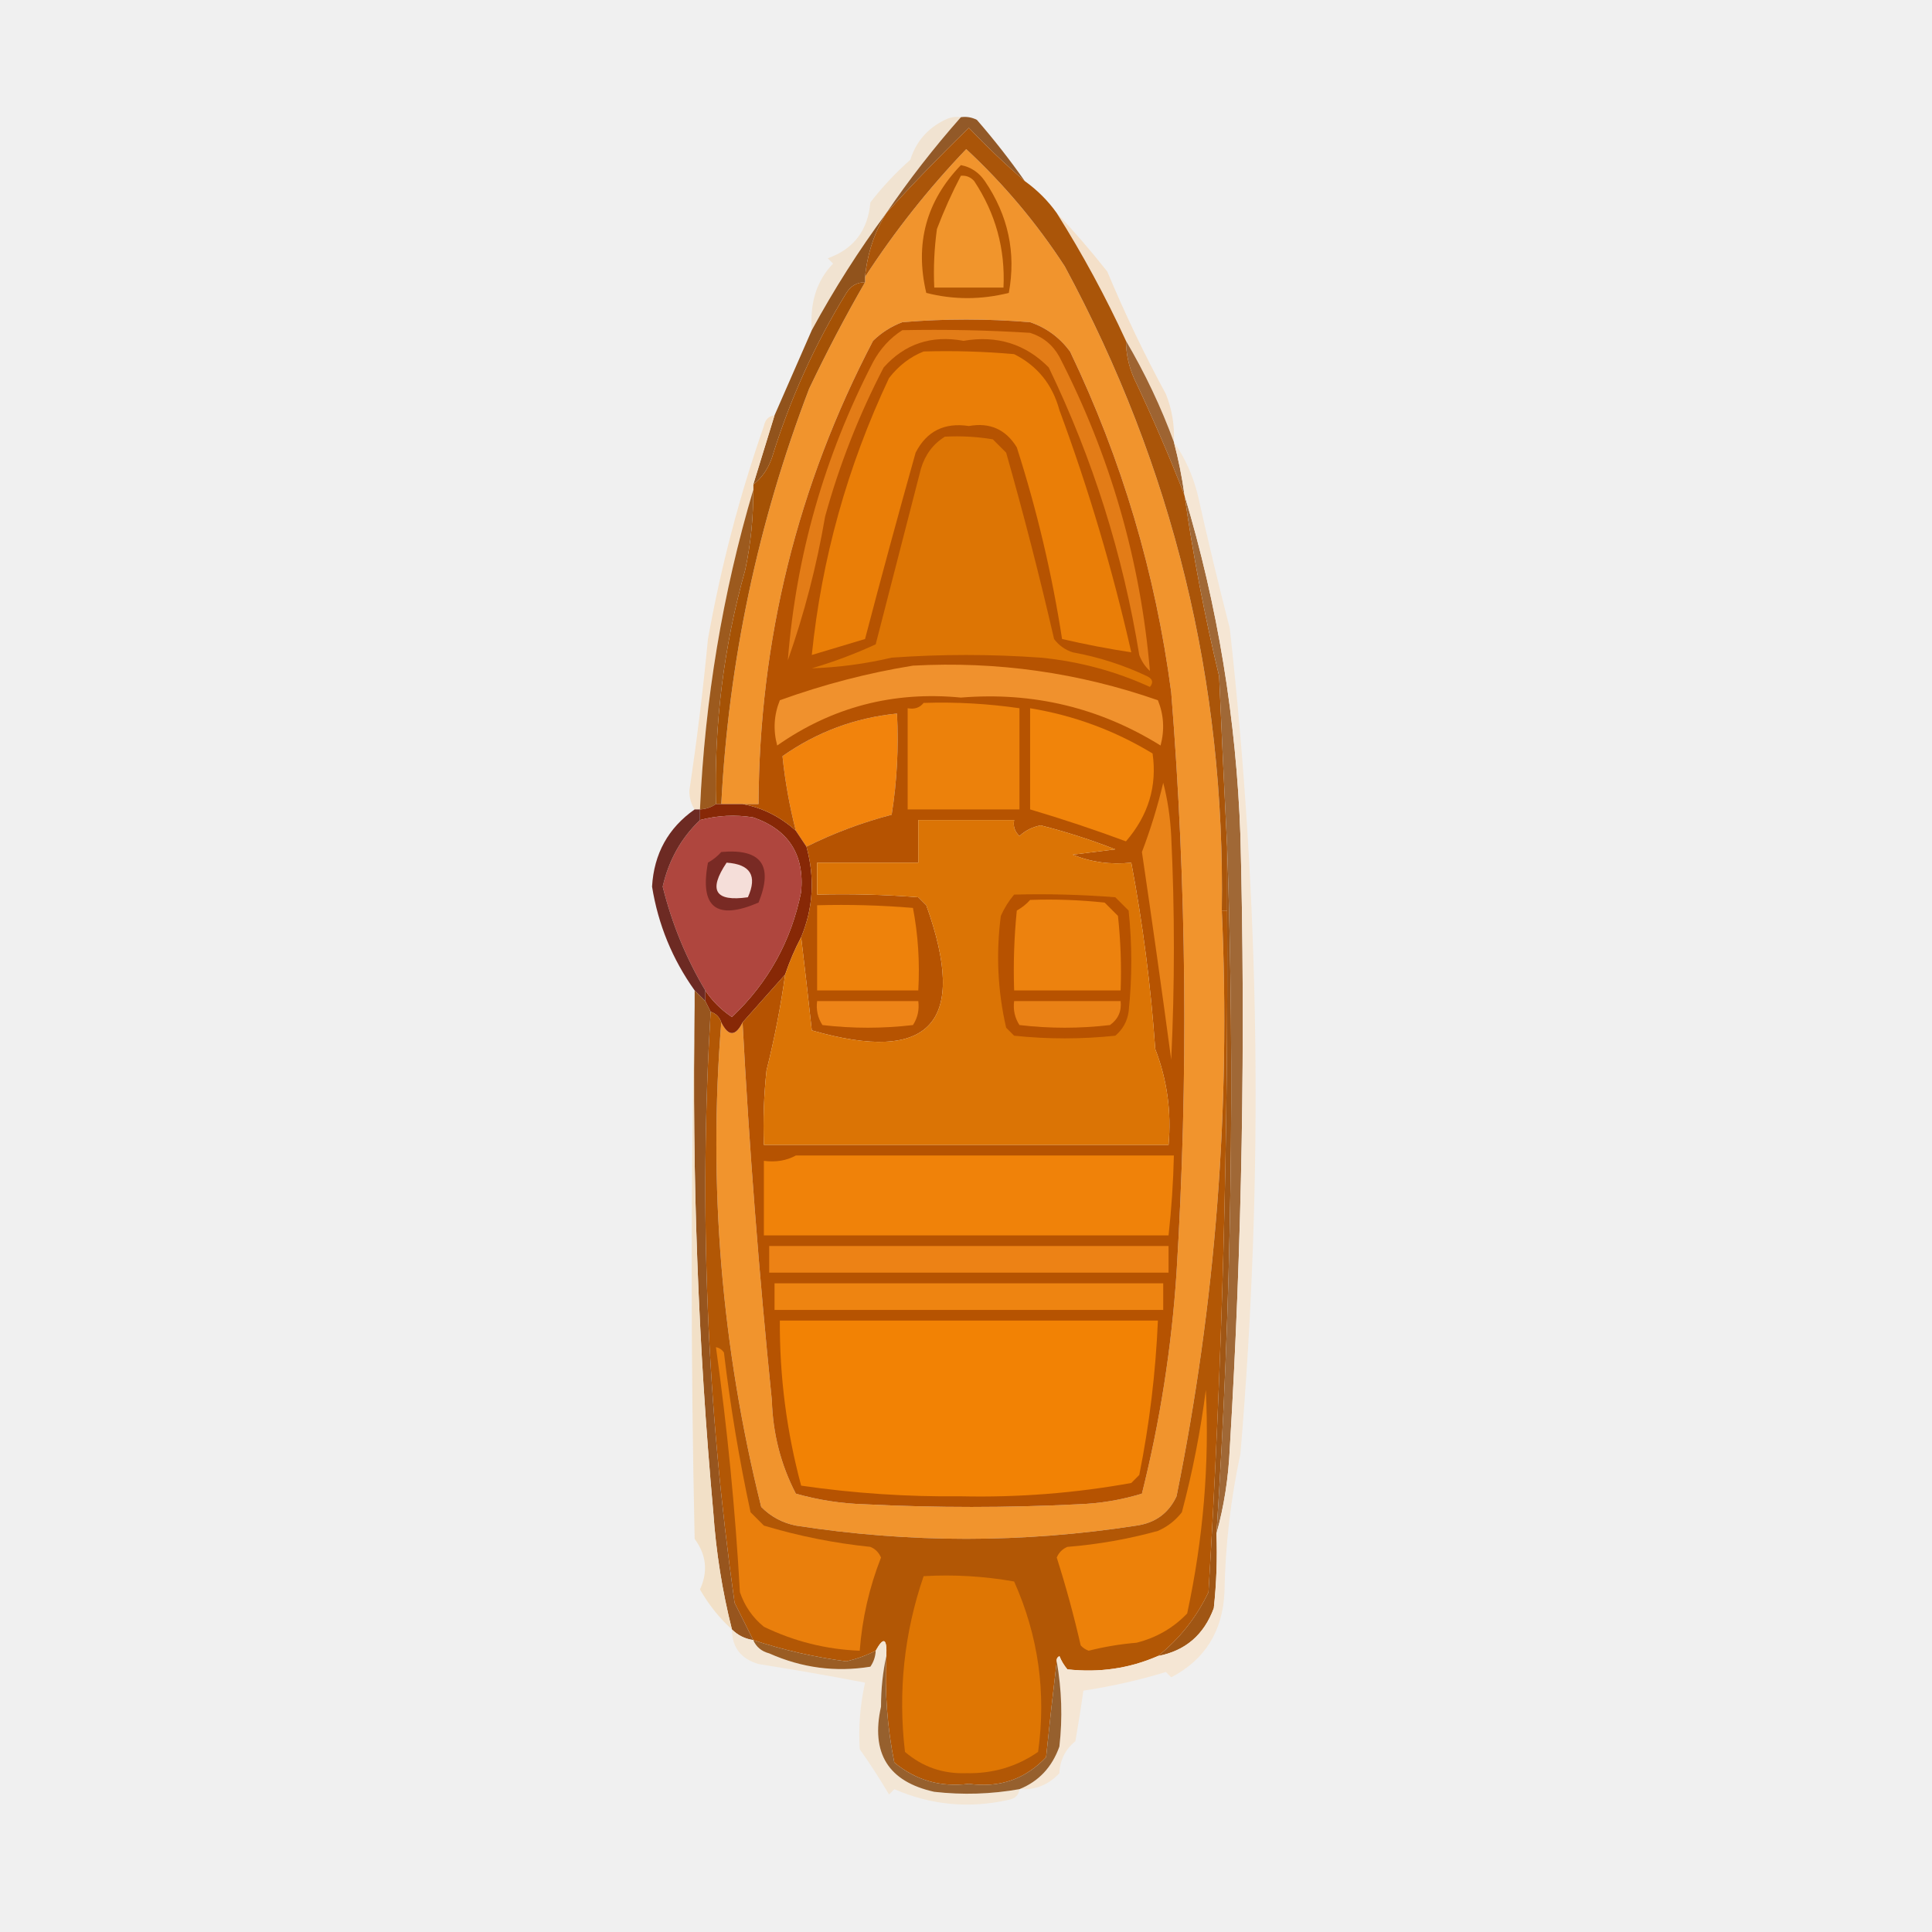
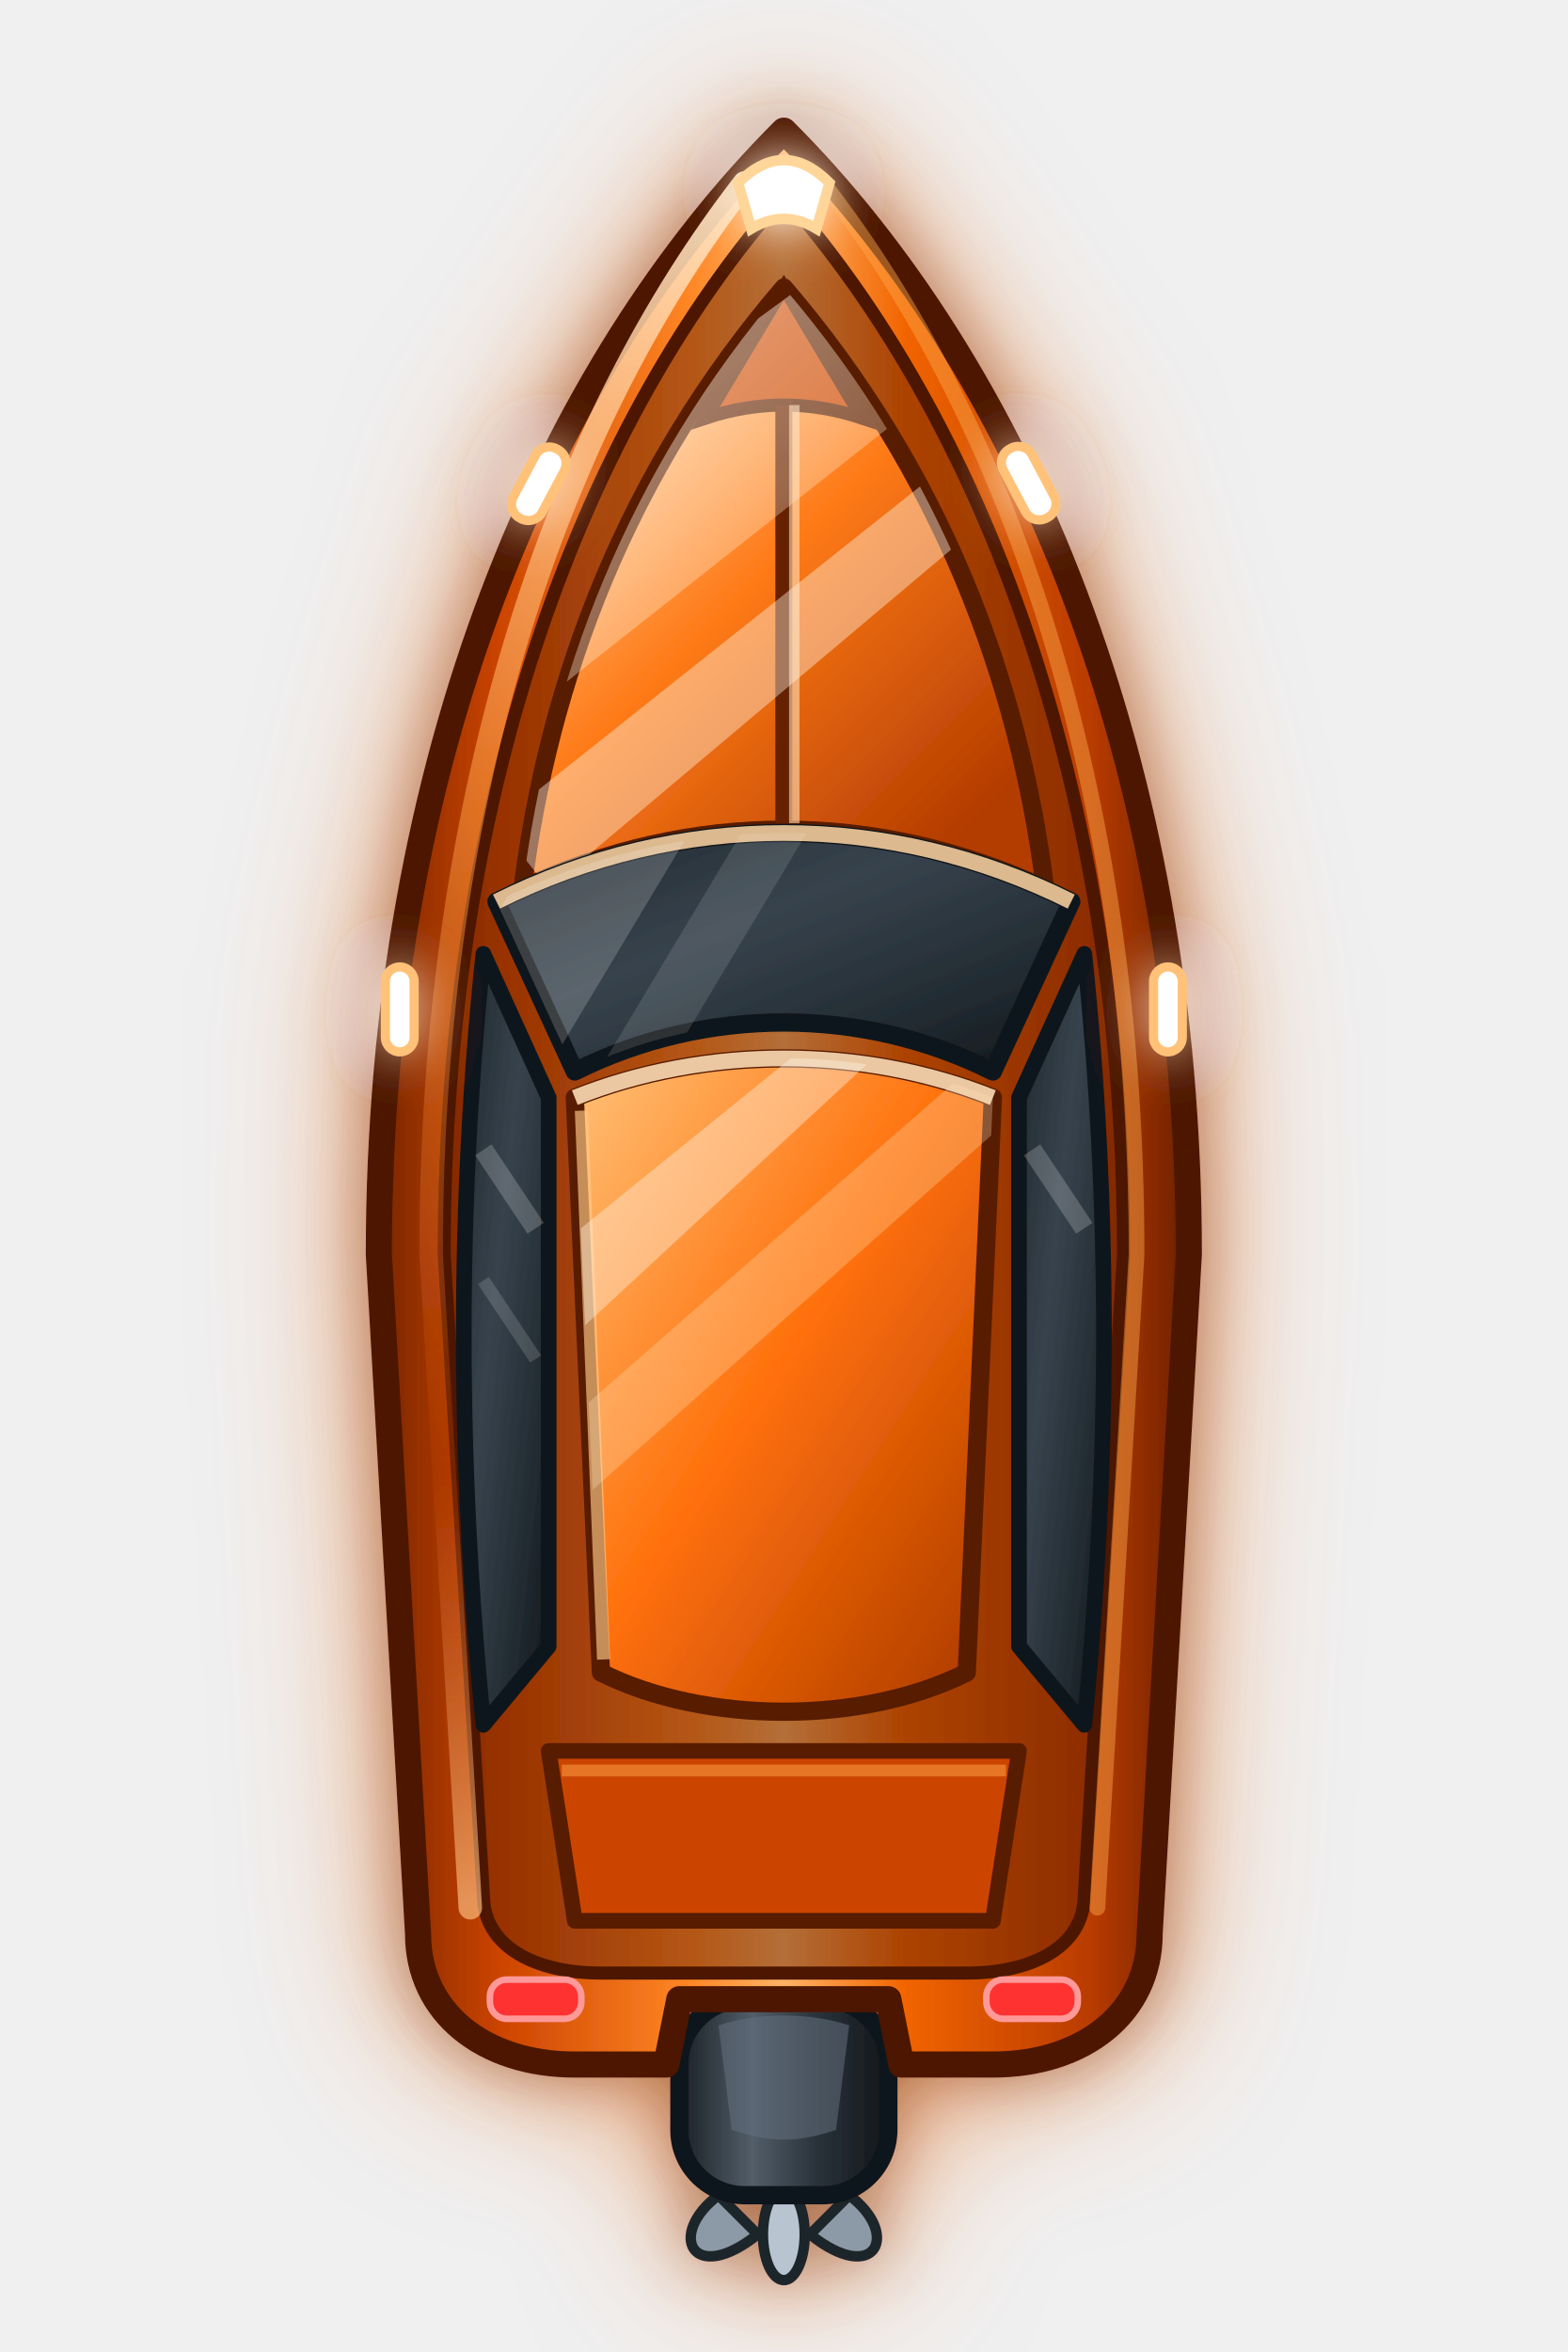
- <svg xmlns="http://www.w3.org/2000/svg" width="96mm" height="96mm" viewBox="0 0 96 96" version="1.1" id="svg1">
-   <defs id="defs1" />
-   <g id="layer1">
-     <g id="g7" style="clip-rule:evenodd;fill-rule:evenodd;image-rendering:optimizeQuality;shape-rendering:geometricPrecision;text-rendering:geometricPrecision" transform="matrix(0.2645833,0,0,0.2645833,-286.555,3.838671)">
-       <path style="opacity:1" fill="#f1e3d1" d="m 1263.5,7.5 c -5.07,5.733 -9.74,11.733 -14,18 -5.17,6.995 -9.83,14.328 -14,22 -0.39,-5.186 0.94,-9.353 4,-12.5 -0.33,-0.333 -0.67,-0.667 -1,-1 4.88,-1.743 7.54,-5.243 8,-10.5 2.29,-2.941 4.79,-5.607 7.5,-8 1.08,-3.413 3.24,-5.913 6.5,-7.5 0.95,-0.483 1.95,-0.649 3,-0.5 z" id="path7" />
+ <svg xmlns="http://www.w3.org/2000/svg" viewBox="0 0 120 180" width="120" height="180">
+   <defs>
+     <filter id="orangeStatusGlow" x="-35%" y="-35%" width="170%" height="170%">
+       <feGaussianBlur in="SourceAlpha" stdDeviation="6" result="blurOuter" />
+       <feFlood flood-color="#E65C00" flood-opacity="0.58" result="glowColor" />
+       <feComposite in="glowColor" in2="blurOuter" operator="in" result="softGlow" />
+       <feGaussianBlur in="SourceAlpha" stdDeviation="2.5" result="blurInner" />
+       <feFlood flood-color="#4A1600" flood-opacity="0.48" result="shadowColor" />
+       <feComposite in="shadowColor" in2="blurInner" operator="in" result="tightShadow" />
+       <feMerge>
+         <feMergeNode in="softGlow" />
+         <feMergeNode in="tightShadow" />
+         <feMergeNode in="SourceGraphic" />
+       </feMerge>
+     </filter>
+     <filter id="ledGlow" x="-60%" y="-60%" width="220%" height="220%">
+       <feGaussianBlur stdDeviation="2" result="blur" />
+       <feMerge>
+         <feMergeNode in="blur" />
+         <feMergeNode in="SourceGraphic" />
+       </feMerge>
+     </filter>
+     <linearGradient id="metallicOrangeBody" x1="0%" y1="0%" x2="100%" y2="0%">
+       <stop offset="0%" stop-color="#7A2600" />
+       <stop offset="15%" stop-color="#CC4400" />
+       <stop offset="38%" stop-color="#FF8524" />
+       <stop offset="50%" stop-color="#FFB366" />
+       <stop offset="65%" stop-color="#F26400" />
+       <stop offset="88%" stop-color="#B83B00" />
+       <stop offset="100%" stop-color="#6B2000" />
+     </linearGradient>
+     <linearGradient id="bowDeckGrad" x1="15%" y1="10%" x2="85%" y2="90%">
+       <stop offset="0%" stop-color="#FFD199" />
+       <stop offset="45%" stop-color="#FF7B19" />
+       <stop offset="100%" stop-color="#B33C00" />
+     </linearGradient>
+     <linearGradient id="metallicOrangeRoof" x1="0%" y1="0%" x2="100%" y2="100%">
+       <stop offset="0%" stop-color="#FFC278" />
+       <stop offset="48%" stop-color="#FF700A" />
+       <stop offset="100%" stop-color="#A83800" />
+     </linearGradient>
+     <linearGradient id="gunwaleSheen" x1="0%" y1="0%" x2="0%" y2="100%">
+       <stop offset="0%" stop-color="#FFE6C7" stop-opacity="0.92" />
+       <stop offset="35%" stop-color="#FF9E44" stop-opacity="0.55" />
+       <stop offset="75%" stop-color="#B83B00" stop-opacity="0.35" />
+       <stop offset="100%" stop-color="#FFC285" stop-opacity="0.65" />
+     </linearGradient>
+     <linearGradient id="orangeGlossGrad" x1="0%" y1="0%" x2="100%" y2="100%">
+       <stop offset="0%" stop-color="#FFFFFF" stop-opacity="0.65" />
+       <stop offset="55%" stop-color="#FFEDD6" stop-opacity="0.35" />
+       <stop offset="100%" stop-color="#FFB870" stop-opacity="0.08" />
+     </linearGradient>
+     <linearGradient id="glassGrad" x1="0%" y1="0%" x2="100%" y2="100%">
+       <stop offset="0%" stop-color="#1E262C" />
+       <stop offset="40%" stop-color="#37434D" />
+       <stop offset="75%" stop-color="#222B32" />
+       <stop offset="100%" stop-color="#11161A" />
+     </linearGradient>
+     <linearGradient id="motorGrad" x1="0%" y1="0%" x2="100%" y2="0%">
+       <stop offset="0%" stop-color="#1A2026" />
+       <stop offset="35%" stop-color="#525E69" />
+       <stop offset="65%" stop-color="#2B333B" />
+       <stop offset="100%" stop-color="#11161A" />
+     </linearGradient>
+     <clipPath id="bowClip">
+       <path d="M 60 22 C 72 36, 78 52, 80 68 C 67 62, 53 62, 40 68 C 42 52, 48 36, 60 22 Z" />
+     </clipPath>
+     <clipPath id="windshieldClip">
+       <path d="M 38 69 C 52 62, 68 62, 82 69 L 76 82 C 66 77, 54 77, 44 82 Z" />
+     </clipPath>
+     <clipPath id="roofClip">
+       <path d="M 44 84 C 54 80, 66 80, 76 84 L 74 128 C 66 132, 54 132, 46 128 Z" />
+     </clipPath>
+   </defs>
+   <g filter="url(#orangeStatusGlow)">
+     <g>
+       <path d="M 55 168 C 51 171, 53 175, 58 171 Z" fill="#8C99A6" stroke="#1E262C" stroke-width="0.8" />
+       <path d="M 65 168 C 69 171, 67 175, 62 171 Z" fill="#8C99A6" stroke="#1E262C" stroke-width="0.8" />
+       <ellipse cx="60" cy="171" rx="1.6" ry="3.5" fill="#B8C4D0" stroke="#1E262C" stroke-width="0.8" />
+       <rect x="52" y="153" width="16" height="15" rx="5" fill="url(#motorGrad)" stroke="#11161A" stroke-width="1.4" />
+       <path d="M 55 155 C 58 154, 62 154, 65 155 L 64 163 C 61 164, 59 164, 56 163 Z" fill="#63707D" fill-opacity="0.55" />
    </g>
-     <g id="g8" style="clip-rule:evenodd;fill-rule:evenodd;image-rendering:optimizeQuality;shape-rendering:geometricPrecision;text-rendering:geometricPrecision" transform="matrix(0.2645833,0,0,0.2645833,-286.555,3.838671)">
-       <path style="opacity:1" fill="#925928" d="m 1263.5,7.5 c 1.05,-0.149 2.05,0.017 3,0.5 3.24,3.728 6.24,7.561 9,11.5 -3.7,-3.197 -7.2,-6.531 -10.5,-10 -5.33,5.163 -10.5,10.497 -15.5,16 4.26,-6.267 8.93,-12.267 14,-18 z" id="path8" />
+     <path d="M 60 10               C 78 28, 91 58, 91 96               L 88 148               C 88 154, 83 158, 76 158               L 69 158 L 68 153 L 52 153 L 51 158               L 44 158               C 37 158, 32 154, 32 148               L 29 96               C 29 58, 42 28, 60 10 Z" fill="url(#metallicOrangeBody)" stroke="#4D1700" stroke-width="2" stroke-linejoin="round" />
+     <path d="M 60 15               C 75 32, 86 60, 86 96               L 83 145               C 83 149, 79 151, 74 151               L 46 151               C 41 151, 37 149, 37 145               L 34 96               C 34 60, 45 32, 60 15 Z" fill="#591B00" fill-opacity="0.45" stroke="#4D1700" stroke-width="1" />
+     <path d="M 57 14 C 43 32, 33 60, 33 96 L 36 146" fill="none" stroke="url(#gunwaleSheen)" stroke-width="1.8" stroke-linecap="round" />
+     <path d="M 63 14 C 77 32, 87 60, 87 96 L 84 146" fill="none" stroke="#FFA94D" stroke-opacity="0.45" stroke-width="1.2" stroke-linecap="round" />
+     <path d="M 60 22 C 72 36, 78 52, 80 68 C 67 62, 53 62, 40 68 C 42 52, 48 36, 60 22 Z" fill="url(#bowDeckGrad)" stroke="#591C00" stroke-width="1.4" stroke-linejoin="round" />
+     <path d="M 60 22 L 66 32 Q 60 30 54 32 Z" fill="#CC4400" stroke="#591C00" stroke-width="1" />
+     <line x1="60" y1="31" x2="60" y2="63" stroke="#662000" stroke-width="1.3" />
+     <line x1="60.8" y1="31" x2="60.8" y2="63" stroke="#FFE0B8" stroke-opacity="0.6" stroke-width="0.8" />
+     <g clip-path="url(#bowClip)">
+       <polygon points="34,42 64,20 74,28 36,58" fill="url(#orangeGlossGrad)" />
+       <polygon points="38,63 77,32 80,36 42,68" fill="#FFF2E0" fill-opacity="0.42" />
    </g>
-     <g id="g10" style="clip-rule:evenodd;fill-rule:evenodd;image-rendering:optimizeQuality;shape-rendering:geometricPrecision;text-rendering:geometricPrecision" transform="matrix(0.2645833,0,0,0.2645833,-286.555,3.838671)">
-       <path style="opacity:1" fill="#f4e0c9" d="m 1281.5,25.5 c 3.25,3.429 6.42,7.096 9.5,11 3.29,7.873 6.95,15.54 11,23 1.15,2.893 1.65,5.893 1.5,9 -2.42,-6.59 -5.42,-12.924 -9,-19 -3.81,-8.292 -8.15,-16.292 -13,-24 z" id="path10" />
+     <path d="M 38 69 C 52 62, 68 62, 82 69 L 76 82 C 66 77, 54 77, 44 82 Z" fill="url(#glassGrad)" stroke="#11161A" stroke-width="1.4" stroke-linejoin="round" />
+     <path d="M 38 69 C 52 62, 68 62, 82 69" fill="none" stroke="#FFD6A3" stroke-width="1.2" stroke-opacity="0.85" />
+     <g clip-path="url(#windshieldClip)">
+       <polygon points="44,60 55,60 40,85 29,85" fill="#FFFFFF" fill-opacity="0.18" />
+       <polygon points="59,60 64,60 49,85 44,85" fill="#FFFFFF" fill-opacity="0.12" />
    </g>
-     <g id="g14" style="clip-rule:evenodd;fill-rule:evenodd;image-rendering:optimizeQuality;shape-rendering:geometricPrecision;text-rendering:geometricPrecision" transform="matrix(0.2645833,0,0,0.2645833,-286.555,3.838671)">
-       <path style="opacity:1" fill="#f1942d" d="m 1312.5,156.5 c 1.68,37.022 -1.15,73.688 -8.5,110 -1.48,3.163 -3.98,4.996 -7.5,5.5 -21.33,3.314 -42.66,3.314 -64,0 -2.53,-0.516 -4.7,-1.683 -6.5,-3.5 -7.47,-30.095 -9.97,-60.428 -7.5,-91 1.33,2.667 2.67,2.667 4,0 1.25,23.557 3.09,47.224 5.5,71 0.19,6.251 1.69,12.084 4.5,17.5 4.22,1.204 8.55,1.87 13,2 13.33,0.667 26.67,0.667 40,0 4.12,-0.143 8.12,-0.81 12,-2 3.4,-13.587 5.57,-27.42 6.5,-41.5 2.24,-36.361 1.91,-72.694 -1,-109 -2.94,-22.361 -9.27,-43.694 -19,-64 -1.96,-2.635 -4.46,-4.469 -7.5,-5.5 -8,-0.667 -16,-0.667 -24,0 -2.09,0.792 -3.92,1.959 -5.5,3.5 -14.2,27.177 -21.37,56.176 -21.5,87 -1,0 -2,0 -3,0 -1.33,0 -2.67,0 -4,0 1.39,-26.88 6.89,-52.88 16.5,-78 3.26,-6.851 6.76,-13.518 10.5,-20 0,-0.333 0,-0.667 0,-1 5.55,-8.556 11.88,-16.556 19,-24 7.08,6.576 13.24,13.91 18.5,22 20.32,37.628 30.16,77.961 29.5,121 z" id="path14" />
+     <path d="M 37 73 L 42 84 L 42 126 L 37 132 C 35 112, 35 92, 37 73 Z" fill="url(#glassGrad)" stroke="#11161A" stroke-width="1.2" stroke-linejoin="round" />
+     <path d="M 83 73 L 78 84 L 78 126 L 83 132 C 85 112, 85 92, 83 73 Z" fill="url(#glassGrad)" stroke="#11161A" stroke-width="1.2" stroke-linejoin="round" />
+     <line x1="37" y1="88" x2="41" y2="94" stroke="#FFFFFF" stroke-opacity="0.2" stroke-width="1.5" />
+     <line x1="37" y1="98" x2="41" y2="104" stroke="#FFFFFF" stroke-opacity="0.15" stroke-width="1" />
+     <line x1="79" y1="88" x2="83" y2="94" stroke="#FFFFFF" stroke-opacity="0.2" stroke-width="1.5" />
+     <path d="M 44 84 C 54 80, 66 80, 76 84 L 74 128 C 66 132, 54 132, 46 128 Z" fill="url(#metallicOrangeRoof)" stroke="#591C00" stroke-width="1.4" stroke-linejoin="round" />
+     <path d="M 44 84 C 54 80, 66 80, 76 84" fill="none" stroke="#FFE0B8" stroke-width="1.2" stroke-opacity="0.88" />
+     <line x1="44.5" y1="85" x2="46.2" y2="127" stroke="#FFC987" stroke-width="1" stroke-opacity="0.65" />
+     <g clip-path="url(#roofClip)">
+       <polygon points="42,96 63,79 69,79 42,104" fill="#FFF3E3" fill-opacity="0.4" />
+       <polygon points="42,110 74,82 78,85 42,117" fill="#FFE0B8" fill-opacity="0.3" />
    </g>
-     <g id="g15" style="clip-rule:evenodd;fill-rule:evenodd;image-rendering:optimizeQuality;shape-rendering:geometricPrecision;text-rendering:geometricPrecision" transform="matrix(0.2645833,0,0,0.2645833,-286.555,3.838671)">
-       <path style="opacity:1" fill="#b15503" d="m 1263.5,16.5 c 1.87,0.359 3.37,1.359 4.5,3 4.39,6.448 5.89,13.448 4.5,21 -5.22,1.304 -10.39,1.304 -15.5,0 -2.18,-9.242 -0.02,-17.242 6.5,-24 z" id="path15" />
+     <path d="M 42 134 L 78 134 L 76 147 L 44 147 Z" fill="#CC4400" stroke="#591C00" stroke-width="1.2" stroke-linejoin="round" />
+     <line x1="43" y1="135.5" x2="77" y2="135.5" stroke="#FFA94D" stroke-opacity="0.5" stroke-width="0.9" />
+     <g filter="url(#ledGlow)">
+       <path d="M 56.5 14 Q 60 10.5 63.5 14 L 62.5 17.5 Q 60 16 57.5 17.5 Z" fill="#FFFFFF" stroke="#FFD699" stroke-width="0.8" />
+       <rect x="40" y="34" width="2.5" height="6" rx="1.2" transform="rotate(28 41.2 37)" fill="#FFFFFF" stroke="#FFC278" stroke-width="0.7" />
+       <rect x="77.5" y="34" width="2.5" height="6" rx="1.2" transform="rotate(-28 78.7 37)" fill="#FFFFFF" stroke="#FFC278" stroke-width="0.7" />
+       <rect x="29.5" y="74" width="2.2" height="6.5" rx="1.1" fill="#FFFFFF" stroke="#FFC278" stroke-width="0.7" />
+       <rect x="88.3" y="74" width="2.2" height="6.5" rx="1.1" fill="#FFFFFF" stroke="#FFC278" stroke-width="0.7" />
    </g>
-     <g id="g16" style="clip-rule:evenodd;fill-rule:evenodd;image-rendering:optimizeQuality;shape-rendering:geometricPrecision;text-rendering:geometricPrecision" transform="matrix(0.2645833,0,0,0.2645833,-286.555,3.838671)">
-       <path style="opacity:1" fill="#f1952c" d="m 1263.5,18.5 c 1,-0.086 1.83,0.248 2.5,1 4.02,6.071 5.85,12.738 5.5,20 -4.33,0 -8.67,0 -13,0 -0.17,-3.682 0,-7.348 0.5,-11 1.32,-3.465 2.82,-6.798 4.5,-10 z" id="path16" />
-     </g>
-     <g id="g17" style="clip-rule:evenodd;fill-rule:evenodd;image-rendering:optimizeQuality;shape-rendering:geometricPrecision;text-rendering:geometricPrecision" transform="matrix(0.2645833,0,0,0.2645833,-286.555,3.838671)">
-       <path style="opacity:1" fill="#91531c" d="m 1249.5,25.5 c -2.24,3.595 -3.57,7.595 -4,12 0,0.333 0,0.667 0,1 -1.52,0.011 -2.68,0.677 -3.5,2 -5.94,9.652 -10.6,19.985 -14,31 -0.74,2.096 -1.9,3.763 -3.5,5 1.33,-4.333 2.67,-8.667 4,-13 2.33,-5.329 4.66,-10.662 7,-16 4.17,-7.672 8.83,-15.005 14,-22 z" id="path17" />
-     </g>
-     <g id="g20" style="clip-rule:evenodd;fill-rule:evenodd;image-rendering:optimizeQuality;shape-rendering:geometricPrecision;text-rendering:geometricPrecision" transform="matrix(0.2645833,0,0,0.2645833,-286.555,3.838671)">
-       <path style="opacity:1" fill="#9e6432" d="m 1294.5,49.5 c 3.58,6.077 6.58,12.41 9,19 0.87,3.289 1.54,6.623 2,10 -2.89,-7.411 -6.06,-14.745 -9.5,-22 -0.98,-2.24 -1.48,-4.573 -1.5,-7 z" id="path20" />
-     </g>
-     <g id="g21" style="clip-rule:evenodd;fill-rule:evenodd;image-rendering:optimizeQuality;shape-rendering:geometricPrecision;text-rendering:geometricPrecision" transform="matrix(0.2645833,0,0,0.2645833,-286.555,3.838671)">
-       <path style="opacity:1" fill="#a55205" d="m 1245.5,38.5 c -3.74,6.482 -7.24,13.149 -10.5,20 -9.61,25.12 -15.11,51.12 -16.5,78 -0.33,0 -0.67,0 -1,0 -0.36,-14.991 1.47,-29.657 5.5,-44 1.05,-4.948 1.55,-9.948 1.5,-15 0,-0.333 0,-0.667 0,-1 1.6,-1.237 2.76,-2.904 3.5,-5 3.4,-11.015 8.06,-21.349 14,-31 0.82,-1.323 1.98,-1.989 3.5,-2 z" id="path21" />
-     </g>
-     <g id="g23" style="clip-rule:evenodd;fill-rule:evenodd;image-rendering:optimizeQuality;shape-rendering:geometricPrecision;text-rendering:geometricPrecision" transform="matrix(0.2645833,0,0,0.2645833,-286.555,3.838671)">
-       <path style="opacity:1" fill="#f5e1c9" d="m 1228.5,63.5 c -1.33,4.333 -2.67,8.667 -4,13 0,0.333 0,0.667 0,1 -5.76,19.464 -9.09,39.464 -10,60 -0.33,0 -0.67,0 -1,0 -0.65,-0.949 -0.99,-2.115 -1,-3.5 1.42,-9.465 2.59,-18.965 3.5,-28.5 2.44,-13.613 5.94,-26.946 10.5,-40 0.25,-1.213 0.91,-1.88 2,-2 z" id="path23" />
-     </g>
-     <g id="g28" style="clip-rule:evenodd;fill-rule:evenodd;image-rendering:optimizeQuality;shape-rendering:geometricPrecision;text-rendering:geometricPrecision" transform="matrix(0.2645833,0,0,0.2645833,-286.555,3.838671)">
-       <path style="opacity:1" fill="#aa5509" d="m 1275.5,19.5 c 2.36,1.694 4.36,3.694 6,6 4.85,7.708 9.19,15.708 13,24 0.02,2.427 0.52,4.76 1.5,7 3.44,7.255 6.61,14.589 9.5,22 1.62,11.391 3.79,22.725 6.5,34 0.47,10.672 0.97,21.339 1.5,32 0,4 0,8 0,12 -0.33,0 -0.67,0 -1,0 0.66,-43.039 -9.18,-83.372 -29.5,-121 -5.26,-8.09 -11.42,-15.424 -18.5,-22 -7.12,7.444 -13.45,15.444 -19,24 0.43,-4.405 1.76,-8.405 4,-12 5,-5.503 10.17,-10.837 15.5,-16 3.3,3.469 6.8,6.803 10.5,10 z" id="path28" />
-     </g>
-     <g id="g31" style="clip-rule:evenodd;fill-rule:evenodd;image-rendering:optimizeQuality;shape-rendering:geometricPrecision;text-rendering:geometricPrecision" transform="matrix(0.2645833,0,0,0.2645833,-286.555,3.838671)">
-       <path style="opacity:1" fill="#9c5a1e" d="m 1224.5,77.5 c 0.05,5.052 -0.45,10.052 -1.5,15 -4.03,14.343 -5.86,29.009 -5.5,44 -0.89,0.61 -1.89,0.943 -3,1 0.91,-20.536 4.24,-40.536 10,-60 z" id="path31" />
-     </g>
-     <g id="g40" style="clip-rule:evenodd;fill-rule:evenodd;image-rendering:optimizeQuality;shape-rendering:geometricPrecision;text-rendering:geometricPrecision" transform="matrix(0.2645833,0,0,0.2645833,-286.555,3.838671)">
-       <path style="opacity:1" fill="#f2830c" d="m 1234.5,144.5 c -0.67,-1 -1.33,-2 -2,-3 -1.19,-4.675 -2.03,-9.341 -2.5,-14 6.46,-4.543 13.63,-7.21 21.5,-8 0.33,6.368 0,12.702 -1,19 -5.59,1.47 -10.93,3.47 -16,6 z" id="path40" />
-     </g>
-     <g id="g43" style="clip-rule:evenodd;fill-rule:evenodd;image-rendering:optimizeQuality;shape-rendering:geometricPrecision;text-rendering:geometricPrecision" transform="matrix(0.2645833,0,0,0.2645833,-286.555,3.838671)">
-       <path style="opacity:1" fill="#872806" d="m 1217.5,136.5 c 0.33,0 0.67,0 1,0 1.33,0 2.67,0 4,0 3.73,0.688 7.06,2.354 10,5 0.67,1 1.33,2 2,3 1.6,5.863 1.27,11.53 -1,17 -1.19,2.251 -2.19,4.585 -3,7 -2.64,2.974 -5.3,5.974 -8,9 -1.33,2.667 -2.67,2.667 -4,0 -0.33,-1 -1,-1.667 -2,-2 -0.33,-0.667 -0.67,-1.333 -1,-2 0,-0.667 0,-1.333 0,-2 1.28,1.952 2.95,3.618 5,5 6.82,-6.464 11.15,-14.298 13,-23.5 0.64,-7.022 -2.36,-11.689 -9,-14 -3.37,-0.543 -6.7,-0.376 -10,0.5 0,-0.667 0,-1.333 0,-2 1.11,-0.057 2.11,-0.39 3,-1 z" id="path43" />
-     </g>
-     <g id="g44" style="clip-rule:evenodd;fill-rule:evenodd;image-rendering:optimizeQuality;shape-rendering:geometricPrecision;text-rendering:geometricPrecision" transform="matrix(0.2645833,0,0,0.2645833,-286.555,3.838671)">
-       <path style="opacity:1" fill="#b65301" d="m 1222.5,177.5 c 2.7,-3.026 5.36,-6.026 8,-9 -0.84,6.059 -2.01,12.059 -3.5,18 -0.5,4.655 -0.67,9.321 -0.5,14 25.33,0 50.67,0 76,0 0.56,-6.232 -0.27,-12.232 -2.5,-18 -0.82,-11.776 -2.32,-23.442 -4.5,-35 -3.88,0.415 -7.54,-0.085 -11,-1.5 2.67,-0.333 5.33,-0.667 8,-1 -4.57,-1.787 -9.24,-3.287 -14,-4.5 -1.54,0.29 -2.88,0.956 -4,2 -0.89,-0.825 -1.22,-1.825 -1,-3 -6,0 -12,0 -18,0 0,2.667 0,5.333 0,8 -6.33,0 -12.67,0 -19,0 0,2 0,4 0,6 6.34,-0.166 12.68,0 19,0.5 0.5,0.5 1,1 1.5,1.5 7.93,22.064 0.76,29.897 -21.5,23.5 -0.65,-5.933 -1.31,-11.766 -2,-17.5 2.27,-5.47 2.6,-11.137 1,-17 5.07,-2.53 10.41,-4.53 16,-6 1,-6.298 1.33,-12.632 1,-19 -7.87,0.79 -15.04,3.457 -21.5,8 0.47,4.659 1.31,9.325 2.5,14 -2.94,-2.646 -6.27,-4.312 -10,-5 1,0 2,0 3,0 0.13,-30.824 7.3,-59.824 21.5,-87 1.58,-1.541 3.41,-2.708 5.5,-3.5 8,-0.667 16,-0.667 24,0 3.04,1.031 5.54,2.865 7.5,5.5 9.73,20.306 16.06,41.639 19,64 2.91,36.306 3.24,72.639 1,109 -0.93,14.08 -3.1,27.913 -6.5,41.5 -3.88,1.19 -7.88,1.857 -12,2 -13.33,0.667 -26.67,0.667 -40,0 -4.45,-0.13 -8.78,-0.796 -13,-2 -2.81,-5.416 -4.31,-11.249 -4.5,-17.5 -2.41,-23.776 -4.25,-47.443 -5.5,-71 z" id="path44" />
-     </g>
-     <g id="g45" style="clip-rule:evenodd;fill-rule:evenodd;image-rendering:optimizeQuality;shape-rendering:geometricPrecision;text-rendering:geometricPrecision" transform="matrix(0.2645833,0,0,0.2645833,-286.555,3.838671)">
-       <path style="opacity:1" fill="#f1840a" d="m 1276.5,118.5 c 8.23,1.354 15.9,4.188 23,8.5 0.88,6.121 -0.79,11.621 -5,16.5 -5.95,-2.206 -11.95,-4.206 -18,-6 0,-6.333 0,-12.667 0,-19 z" id="path45" />
-     </g>
-     <g id="g46" style="clip-rule:evenodd;fill-rule:evenodd;image-rendering:optimizeQuality;shape-rendering:geometricPrecision;text-rendering:geometricPrecision" transform="matrix(0.2645833,0,0,0.2645833,-286.555,3.838671)">
-       <path style="opacity:1" fill="#ec810b" d="m 1256.5,117.5 c 6.05,-0.197 12.05,0.137 18,1 0,6.333 0,12.667 0,19 -7,0 -14,0 -21,0 0,-6.333 0,-12.667 0,-19 1.29,0.237 2.29,-0.096 3,-1 z" id="path46" />
-     </g>
-     <g id="g47" style="clip-rule:evenodd;fill-rule:evenodd;image-rendering:optimizeQuality;shape-rendering:geometricPrecision;text-rendering:geometricPrecision" transform="matrix(0.2645833,0,0,0.2645833,-286.555,3.838671)">
-       <path style="opacity:1" fill="#f0912d" d="m 1254.5,110.5 c 15.79,-0.858 31.12,1.309 46,6.5 1.11,2.737 1.28,5.571 0.5,8.5 -11.44,-7.106 -23.94,-10.106 -37.5,-9 -12.66,-1.237 -24.16,1.763 -34.5,9 -0.78,-2.929 -0.61,-5.763 0.5,-8.5 8.25,-2.978 16.58,-5.145 25,-6.5 z" id="path47" />
-     </g>
-     <g id="g48" style="clip-rule:evenodd;fill-rule:evenodd;image-rendering:optimizeQuality;shape-rendering:geometricPrecision;text-rendering:geometricPrecision" transform="matrix(0.2645833,0,0,0.2645833,-286.555,3.838671)">
-       <path style="opacity:1" fill="#dd7504" d="m 1260.5,67.5 c 3.02,-0.165 6.02,0.002 9,0.5 0.83,0.833 1.67,1.667 2.5,2.5 3.3,11.602 6.3,23.269 9,35 0.9,1.201 2.07,2.035 3.5,2.5 4.87,0.884 9.54,2.384 14,4.5 1.02,0.502 1.19,1.168 0.5,2 -6.49,-2.967 -13.32,-4.801 -20.5,-5.5 -9.33,-0.667 -18.67,-0.667 -28,0 -4.98,1.168 -9.98,1.835 -15,2 4.11,-1.205 8.11,-2.705 12,-4.5 2.83,-10.988 5.67,-21.988 8.5,-33 0.8,-2.646 2.3,-4.646 4.5,-6 z" id="path48" />
-     </g>
-     <g id="g49" style="clip-rule:evenodd;fill-rule:evenodd;image-rendering:optimizeQuality;shape-rendering:geometricPrecision;text-rendering:geometricPrecision" transform="matrix(0.2645833,0,0,0.2645833,-286.555,3.838671)">
-       <path style="opacity:1" fill="#e37c17" d="m 1252.5,47.5 c 8.01,-0.166 16.01,3e-4 24,0.5 2.44,0.774 4.27,2.274 5.5,4.5 9.56,18.59 15.23,38.257 17,59 -0.91,-0.828 -1.58,-1.828 -2,-3 -3.06,-18.855 -8.73,-36.855 -17,-54 -4.36,-4.412 -9.69,-6.078 -16,-5 -6.03,-1.11 -11.03,0.557 -15,5 -4.64,8.915 -8.31,18.249 -11,28 -1.58,9.262 -3.92,18.262 -7,27 1.54,-19.687 6.88,-38.353 16,-56 1.36,-2.523 3.19,-4.523 5.5,-6 z" id="path49" />
-     </g>
-     <g id="g50" style="clip-rule:evenodd;fill-rule:evenodd;image-rendering:optimizeQuality;shape-rendering:geometricPrecision;text-rendering:geometricPrecision" transform="matrix(0.2645833,0,0,0.2645833,-286.555,3.838671)">
-       <path style="opacity:1" fill="#ea7e07" d="m 1256.5,51.5 c 5.68,-0.166 11.34,6e-4 17,0.5 4.36,2.189 7.19,5.689 8.5,10.5 5.51,14.901 10.01,30.067 13.5,45.5 -4.3,-0.655 -8.63,-1.488 -13,-2.5 -1.88,-12.201 -4.72,-24.201 -8.5,-36 -2.07,-3.376 -5.07,-4.709 -9,-4 -4.59,-0.704 -7.93,0.963 -10,5 -3.27,11.639 -6.44,23.306 -9.5,35 -3.33,1 -6.67,2 -10,3 1.84,-18.041 6.67,-35.374 14.5,-52 1.8,-2.326 3.97,-3.992 6.5,-5 z" id="path50" />
-     </g>
-     <g id="g52" style="clip-rule:evenodd;fill-rule:evenodd;image-rendering:optimizeQuality;shape-rendering:geometricPrecision;text-rendering:geometricPrecision" transform="matrix(0.2645833,0,0,0.2645833,-286.555,3.838671)">
-       <path style="opacity:1" fill="#e98318" d="m 1301.5,132.5 c 0.82,3.141 1.32,6.475 1.5,10 0.67,14 0.67,28 0,42 -1.75,-13.012 -3.58,-26.012 -5.5,-39 1.62,-4.244 2.95,-8.577 4,-13 z" id="path52" />
-     </g>
-     <g id="g56" style="clip-rule:evenodd;fill-rule:evenodd;image-rendering:optimizeQuality;shape-rendering:geometricPrecision;text-rendering:geometricPrecision" transform="matrix(0.2645833,0,0,0.2645833,-286.555,3.838671)">
-       <path style="opacity:1" fill="#af463e" d="m 1215.5,171.5 c -3.62,-6.072 -6.28,-12.572 -8,-19.5 1.13,-4.97 3.47,-9.136 7,-12.5 3.3,-0.876 6.63,-1.043 10,-0.5 6.64,2.311 9.64,6.978 9,14 -1.85,9.202 -6.18,17.036 -13,23.5 -2.05,-1.382 -3.72,-3.048 -5,-5 z" id="path56" />
-     </g>
-     <g id="g57" style="clip-rule:evenodd;fill-rule:evenodd;image-rendering:optimizeQuality;shape-rendering:geometricPrecision;text-rendering:geometricPrecision" transform="matrix(0.2645833,0,0,0.2645833,-286.555,3.838671)">
-       <path style="opacity:1" fill="#792a24" d="m 1218.5,145.5 c 7.49,-0.671 9.83,2.495 7,9.5 -7.92,3.41 -11.09,0.91 -9.5,-7.5 0.99,-0.566 1.83,-1.233 2.5,-2 z" id="path57" />
-     </g>
-     <g id="g58" style="clip-rule:evenodd;fill-rule:evenodd;image-rendering:optimizeQuality;shape-rendering:geometricPrecision;text-rendering:geometricPrecision" transform="matrix(0.2645833,0,0,0.2645833,-286.555,3.838671)">
-       <path style="opacity:1" fill="#f5ded9" d="m 1219.5,147.5 c 4.48,0.3 5.81,2.467 4,6.5 -6.16,0.878 -7.49,-1.289 -4,-6.5 z" id="path58" />
-     </g>
-     <g id="g63" style="clip-rule:evenodd;fill-rule:evenodd;image-rendering:optimizeQuality;shape-rendering:geometricPrecision;text-rendering:geometricPrecision" transform="matrix(0.2645833,0,0,0.2645833,-286.555,3.838671)">
-       <path style="opacity:1" fill="#ee820b" d="m 1236.5,155.5 c 6.01,-0.166 12.01,0.001 18,0.5 0.97,5.072 1.3,10.238 1,15.5 -6.33,0 -12.67,0 -19,0 0,-5.333 0,-10.667 0,-16 z" id="path63" />
-     </g>
-     <g id="g65" style="clip-rule:evenodd;fill-rule:evenodd;image-rendering:optimizeQuality;shape-rendering:geometricPrecision;text-rendering:geometricPrecision" transform="matrix(0.2645833,0,0,0.2645833,-286.555,3.838671)">
-       <path style="opacity:1" fill="#db7405" d="m 1230.5,168.5 c 0.81,-2.415 1.81,-4.749 3,-7 0.69,5.734 1.35,11.567 2,17.5 22.26,6.397 29.43,-1.436 21.5,-23.5 -0.5,-0.5 -1,-1 -1.5,-1.5 -6.32,-0.5 -12.66,-0.666 -19,-0.5 0,-2 0,-4 0,-6 6.33,0 12.67,0 19,0 0,-2.667 0,-5.333 0,-8 6,0 12,0 18,0 -0.22,1.175 0.11,2.175 1,3 1.12,-1.044 2.46,-1.71 4,-2 4.76,1.213 9.43,2.713 14,4.5 -2.67,0.333 -5.33,0.667 -8,1 3.46,1.415 7.12,1.915 11,1.5 2.18,11.558 3.68,23.224 4.5,35 2.23,5.768 3.06,11.768 2.5,18 -25.33,0 -50.67,0 -76,0 -0.17,-4.679 0,-9.345 0.5,-14 1.49,-5.941 2.66,-11.941 3.5,-18 z" id="path65" />
-     </g>
-     <g id="g66" style="clip-rule:evenodd;fill-rule:evenodd;image-rendering:optimizeQuality;shape-rendering:geometricPrecision;text-rendering:geometricPrecision" transform="matrix(0.2645833,0,0,0.2645833,-286.555,3.838671)">
-       <path style="opacity:1" fill="#b75200" d="m 1273.5,153.5 c 6.34,-0.166 12.68,0 19,0.5 0.83,0.833 1.67,1.667 2.5,2.5 0.67,6.333 0.67,12.667 0,19 -0.27,1.829 -1.11,3.329 -2.5,4.5 -6.33,0.667 -12.67,0.667 -19,0 -0.5,-0.5 -1,-1 -1.5,-1.5 -1.59,-6.892 -1.92,-13.892 -1,-21 0.66,-1.484 1.5,-2.817 2.5,-4 z" id="path66" />
-     </g>
-     <g id="g67" style="clip-rule:evenodd;fill-rule:evenodd;image-rendering:optimizeQuality;shape-rendering:geometricPrecision;text-rendering:geometricPrecision" transform="matrix(0.2645833,0,0,0.2645833,-286.555,3.838671)">
-       <path style="opacity:1" fill="#6d2a23" d="m 1213.5,137.5 c 0.33,0 0.67,0 1,0 0,0.667 0,1.333 0,2 -3.53,3.364 -5.87,7.53 -7,12.5 1.72,6.928 4.38,13.428 8,19.5 0,0.667 0,1.333 0,2 -0.67,-0.667 -1.33,-1.333 -2,-2 -4.18,-5.866 -6.85,-12.366 -8,-19.5 0.36,-6.173 3.03,-11.006 8,-14.5 z" id="path67" />
-     </g>
-     <g id="g68" style="clip-rule:evenodd;fill-rule:evenodd;image-rendering:optimizeQuality;shape-rendering:geometricPrecision;text-rendering:geometricPrecision" transform="matrix(0.2645833,0,0,0.2645833,-286.555,3.838671)">
-       <path style="opacity:1" fill="#ed820e" d="m 1276.5,154.5 c 4.68,-0.166 9.35,0.001 14,0.5 0.83,0.833 1.67,1.667 2.5,2.5 0.5,4.655 0.67,9.321 0.5,14 -6.67,0 -13.33,0 -20,0 -0.17,-5.011 0,-10.011 0.5,-15 0.99,-0.566 1.83,-1.233 2.5,-2 z" id="path68" />
-     </g>
-     <g id="g71" style="clip-rule:evenodd;fill-rule:evenodd;image-rendering:optimizeQuality;shape-rendering:geometricPrecision;text-rendering:geometricPrecision" transform="matrix(0.2645833,0,0,0.2645833,-286.555,3.838671)">
-       <path style="opacity:1" fill="#ea8115" d="m 1273.5,173.5 c 6.67,0 13.33,0 20,0 0.2,1.89 -0.46,3.39 -2,4.5 -5.67,0.667 -11.33,0.667 -17,0 -0.88,-1.356 -1.21,-2.856 -1,-4.5 z" id="path71" />
-     </g>
-     <g id="g73" style="clip-rule:evenodd;fill-rule:evenodd;image-rendering:optimizeQuality;shape-rendering:geometricPrecision;text-rendering:geometricPrecision" transform="matrix(0.2645833,0,0,0.2645833,-286.555,3.838671)">
-       <path style="opacity:1" fill="#ee8417" d="m 1236.5,173.5 c 6.33,0 12.67,0 19,0 0.21,1.644 -0.12,3.144 -1,4.5 -5.67,0.667 -11.33,0.667 -17,0 -0.88,-1.356 -1.21,-2.856 -1,-4.5 z" id="path73" />
-     </g>
-     <g id="g74" style="clip-rule:evenodd;fill-rule:evenodd;image-rendering:optimizeQuality;shape-rendering:geometricPrecision;text-rendering:geometricPrecision" transform="matrix(0.2645833,0,0,0.2645833,-286.555,3.838671)">
-       <path style="opacity:1" fill="#a05614" d="m 1313.5,144.5 c 1.49,42.874 0.82,85.874 -2,129 0.17,4.679 0,9.345 -0.5,14 -1.85,5.027 -5.35,8.027 -10.5,9 4.06,-3.235 7.23,-7.235 9.5,-12 2.57,-42.629 3.73,-85.295 3.5,-128 0,-4 0,-8 0,-12 z" id="path74" />
-     </g>
-     <g id="g78" style="clip-rule:evenodd;fill-rule:evenodd;image-rendering:optimizeQuality;shape-rendering:geometricPrecision;text-rendering:geometricPrecision" transform="matrix(0.2645833,0,0,0.2645833,-286.555,3.838671)">
-       <path style="opacity:1" fill="#a06836" d="m 1305.5,78.5 c 6.23,20.741 9.73,42.074 10.5,64 0.98,38.365 0.31,76.699 -2,115 -0.25,5.564 -1.08,10.898 -2.5,16 2.82,-43.126 3.49,-86.126 2,-129 -0.53,-10.661 -1.03,-21.328 -1.5,-32 -2.71,-11.275 -4.88,-22.609 -6.5,-34 z" id="path78" />
-     </g>
-     <g id="g88" style="clip-rule:evenodd;fill-rule:evenodd;image-rendering:optimizeQuality;shape-rendering:geometricPrecision;text-rendering:geometricPrecision" transform="matrix(0.2645833,0,0,0.2645833,-286.555,3.838671)">
-       <path style="opacity:1" fill="#b25705" d="m 1312.5,156.5 c 0.33,0 0.67,0 1,0 0.23,42.705 -0.93,85.371 -3.5,128 -2.27,4.765 -5.44,8.765 -9.5,12 -5.33,2.331 -11,3.165 -17,2.5 -0.63,-0.75 -1.13,-1.584 -1.5,-2.5 -0.4,0.228 -0.57,0.562 -0.5,1 -0.7,5.869 -1.37,11.869 -2,18 -3.92,4.139 -8.75,5.806 -14.5,5 -5.29,0.678 -9.96,-0.655 -14,-4 -1.33,-6.592 -1.83,-13.259 -1.5,-20 0.15,-3.353 -0.51,-3.686 -2,-1 -1.73,0.879 -3.56,1.546 -5.5,2 -5.98,-0.787 -11.81,-2.12 -17.5,-4 -1.15,-2.307 -2.32,-4.64 -3.5,-7 -5.22,-36.875 -6.72,-73.875 -4.5,-111 1,0.333 1.67,1 2,2 -2.47,30.572 0.03,60.905 7.5,91 1.8,1.817 3.97,2.984 6.5,3.5 21.34,3.314 42.67,3.314 64,0 3.52,-0.504 6.02,-2.337 7.5,-5.5 7.35,-36.312 10.18,-72.978 8.5,-110 z" id="path88" />
-     </g>
-     <g id="g89" style="clip-rule:evenodd;fill-rule:evenodd;image-rendering:optimizeQuality;shape-rendering:geometricPrecision;text-rendering:geometricPrecision" transform="matrix(0.2645833,0,0,0.2645833,-286.555,3.838671)">
-       <path style="opacity:1" fill="#f28204" d="m 1229.5,233.5 c 23.67,0 47.33,0 71,0 -0.42,9.759 -1.58,19.426 -3.5,29 -0.5,0.5 -1,1 -1.5,1.5 -10.53,1.906 -21.2,2.739 -32,2.5 -10.08,0.11 -20.08,-0.557 -30,-2 -2.72,-10.126 -4.06,-20.459 -4,-31 z" id="path89" />
-     </g>
-     <g id="g90" style="clip-rule:evenodd;fill-rule:evenodd;image-rendering:optimizeQuality;shape-rendering:geometricPrecision;text-rendering:geometricPrecision" transform="matrix(0.2645833,0,0,0.2645833,-286.555,3.838671)">
-       <path style="opacity:1" fill="#ee8411" d="m 1228.5,226.5 c 24.33,0 48.67,0 73,0 0,1.667 0,3.333 0,5 -24.33,0 -48.67,0 -73,0 0,-1.667 0,-3.333 0,-5 z" id="path90" />
-     </g>
-     <g id="g91" style="clip-rule:evenodd;fill-rule:evenodd;image-rendering:optimizeQuality;shape-rendering:geometricPrecision;text-rendering:geometricPrecision" transform="matrix(0.2645833,0,0,0.2645833,-286.555,3.838671)">
-       <path style="opacity:1" fill="#ed8215" d="m 1227.5,219.5 c 25,0 50,0 75,0 0,1.667 0,3.333 0,5 -25,0 -50,0 -75,0 0,-1.667 0,-3.333 0,-5 z" id="path91" />
-     </g>
-     <g id="g92" style="clip-rule:evenodd;fill-rule:evenodd;image-rendering:optimizeQuality;shape-rendering:geometricPrecision;text-rendering:geometricPrecision" transform="matrix(0.2645833,0,0,0.2645833,-286.555,3.838671)">
-       <path style="opacity:1" fill="#f08209" d="m 1232.5,202.5 c 23.67,0 47.33,0 71,0 -0.11,5.018 -0.45,10.018 -1,15 -25.33,0 -50.67,0 -76,0 0,-4.667 0,-9.333 0,-14 2.24,0.295 4.24,-0.039 6,-1 z" id="path92" />
-     </g>
-     <g id="g94" style="clip-rule:evenodd;fill-rule:evenodd;image-rendering:optimizeQuality;shape-rendering:geometricPrecision;text-rendering:geometricPrecision" transform="matrix(0.2645833,0,0,0.2645833,-286.555,3.838671)">
-       <path style="opacity:1" fill="#97551e" d="m 1213.5,171.5 c 0.67,0.667 1.33,1.333 2,2 0.33,0.667 0.67,1.333 1,2 -2.22,37.125 -0.72,74.125 4.5,111 1.18,2.36 2.35,4.693 3.5,7 -1.56,-0.233 -2.9,-0.9 -4,-2 -1.82,-7.196 -2.98,-14.53 -3.5,-22 -2.85,-31.605 -4.01,-63.272 -3.5,-95 0,-1 0,-2 0,-3 z" id="path94" />
-     </g>
-     <g id="g97" style="clip-rule:evenodd;fill-rule:evenodd;image-rendering:optimizeQuality;shape-rendering:geometricPrecision;text-rendering:geometricPrecision" transform="matrix(0.2645833,0,0,0.2645833,-286.555,3.838671)">
-       <path style="opacity:1" fill="#f5e6d4" d="m 1303.5,68.5 c 2.09,2.973 3.59,6.307 4.5,10 1.87,8.368 3.87,16.701 6,25 5.71,51.49 6.38,103.157 2,155 -1.84,8.562 -2.84,17.228 -3,26 -0.33,7.355 -3.67,12.688 -10,16 -0.33,-0.333 -0.67,-0.667 -1,-1 -5.05,1.537 -10.21,2.704 -15.5,3.5 -0.4,2.905 -0.9,6.072 -1.5,9.5 -1.89,1.526 -2.89,3.526 -3,6 -2.03,2.193 -4.53,3.193 -7.5,3 3.62,-1.458 6.12,-4.125 7.5,-8 0.61,-5.361 0.44,-10.695 -0.5,-16 -0.07,-0.438 0.1,-0.772 0.5,-1 0.37,0.916 0.87,1.75 1.5,2.5 6,0.665 11.67,-0.169 17,-2.5 5.15,-0.973 8.65,-3.973 10.5,-9 0.5,-4.655 0.67,-9.321 0.5,-14 1.42,-5.102 2.25,-10.436 2.5,-16 2.31,-38.301 2.98,-76.635 2,-115 -0.77,-21.926 -4.27,-43.259 -10.5,-64 -0.46,-3.377 -1.13,-6.711 -2,-10 z" id="path97" />
-     </g>
-     <g id="g103" style="clip-rule:evenodd;fill-rule:evenodd;image-rendering:optimizeQuality;shape-rendering:geometricPrecision;text-rendering:geometricPrecision" transform="matrix(0.2645833,0,0,0.2645833,-286.555,3.838671)">
-       <path style="opacity:1" fill="#f2e0c7" d="m 1213.5,174.5 c -0.51,31.728 0.65,63.395 3.5,95 0.52,7.47 1.68,14.804 3.5,22 -2.32,-2.086 -4.32,-4.586 -6,-7.5 1.54,-3.356 1.2,-6.523 -1,-9.5 -0.74,-33.447 -0.74,-66.781 0,-100 z" id="path103" />
-     </g>
-     <g id="g105" style="clip-rule:evenodd;fill-rule:evenodd;image-rendering:optimizeQuality;shape-rendering:geometricPrecision;text-rendering:geometricPrecision" transform="matrix(0.2645833,0,0,0.2645833,-286.555,3.838671)">
-       <path style="opacity:1" fill="#ed8109" d="m 1309.5,246.5 c 0.69,13.964 -0.48,27.964 -3.5,42 -2.59,2.715 -5.76,4.549 -9.5,5.5 -3.06,0.256 -6.06,0.756 -9,1.5 -0.59,-0.209 -1.09,-0.543 -1.5,-1 -1.27,-5.566 -2.77,-11.066 -4.5,-16.5 0.41,-0.945 1.07,-1.612 2,-2 5.77,-0.462 11.44,-1.462 17,-3 1.79,-0.785 3.29,-1.951 4.5,-3.5 2.01,-7.57 3.51,-15.237 4.5,-23 z" id="path105" />
-     </g>
-     <g id="g106" style="clip-rule:evenodd;fill-rule:evenodd;image-rendering:optimizeQuality;shape-rendering:geometricPrecision;text-rendering:geometricPrecision" transform="matrix(0.2645833,0,0,0.2645833,-286.555,3.838671)">
-       <path style="opacity:1" fill="#df7603" d="m 1256.5,281.5 c 5.71,-0.329 11.37,0.005 17,1 4.55,10.185 6.05,20.852 4.5,32 -4,2.773 -8.5,4.106 -13.5,4 -4.38,0.15 -8.22,-1.183 -11.5,-4 -1.33,-11.311 -0.16,-22.311 3.5,-33 z" id="path106" />
-     </g>
-     <g id="g107" style="clip-rule:evenodd;fill-rule:evenodd;image-rendering:optimizeQuality;shape-rendering:geometricPrecision;text-rendering:geometricPrecision" transform="matrix(0.2645833,0,0,0.2645833,-286.555,3.838671)">
-       <path style="opacity:1" fill="#ea7f0c" d="m 1217.5,238.5 c 0.62,0.111 1.12,0.444 1.5,1 1.2,10.082 2.87,20.082 5,30 0.83,0.833 1.67,1.667 2.5,2.5 6.54,1.968 13.21,3.301 20,4 0.93,0.388 1.59,1.055 2,2 -2.21,5.63 -3.54,11.463 -4,17.5 -6.3,-0.243 -12.3,-1.743 -18,-4.5 -2.12,-1.731 -3.62,-3.898 -4.5,-6.5 -0.86,-15.407 -2.36,-30.741 -4.5,-46 z" id="path107" />
-     </g>
-     <g id="g110" style="clip-rule:evenodd;fill-rule:evenodd;image-rendering:optimizeQuality;shape-rendering:geometricPrecision;text-rendering:geometricPrecision" transform="matrix(0.2645833,0,0,0.2645833,-286.555,3.838671)">
-       <path style="opacity:1" fill="#f3e6d5" d="m 1220.5,291.5 c 1.1,1.1 2.44,1.767 4,2 0.56,1.29 1.56,2.123 3,2.5 6.14,2.732 12.47,3.565 19,2.5 0.63,-0.917 0.96,-1.917 1,-3 1.49,-2.686 2.15,-2.353 2,1 -0.66,2.982 -1,6.148 -1,9.5 -1.96,8.757 1.37,14.09 10,16 5.36,0.609 10.69,0.442 16,-0.5 -0.12,1.086 -0.79,1.753 -2,2 -7.41,1.674 -14.58,1.008 -21.5,-2 -0.33,0.333 -0.67,0.667 -1,1 -1.71,-2.911 -3.54,-5.745 -5.5,-8.5 -0.26,-4.12 0.07,-8.286 1,-12.5 -6.55,-1.258 -13.21,-2.425 -20,-3.5 -3.32,-0.97 -4.99,-3.137 -5,-6.5 z" id="path110" />
-     </g>
-     <g id="g111" style="clip-rule:evenodd;fill-rule:evenodd;image-rendering:optimizeQuality;shape-rendering:geometricPrecision;text-rendering:geometricPrecision" transform="matrix(0.2645833,0,0,0.2645833,-286.555,3.838671)">
-       <path style="opacity:1" fill="#9a5d24" d="m 1224.5,293.5 c 5.69,1.88 11.52,3.213 17.5,4 1.94,-0.454 3.77,-1.121 5.5,-2 -0.04,1.083 -0.37,2.083 -1,3 -6.53,1.065 -12.86,0.232 -19,-2.5 -1.44,-0.377 -2.44,-1.21 -3,-2.5 z" id="path111" />
-     </g>
-     <g id="g112" style="clip-rule:evenodd;fill-rule:evenodd;image-rendering:optimizeQuality;shape-rendering:geometricPrecision;text-rendering:geometricPrecision" transform="matrix(0.2645833,0,0,0.2645833,-286.555,3.838671)">
-       <path style="opacity:1" fill="#96602e" d="m 1249.5,296.5 c -0.33,6.741 0.17,13.408 1.5,20 4.04,3.345 8.71,4.678 14,4 5.75,0.806 10.58,-0.861 14.5,-5 0.63,-6.131 1.3,-12.131 2,-18 0.94,5.305 1.11,10.639 0.5,16 -1.38,3.875 -3.88,6.542 -7.5,8 -5.31,0.942 -10.64,1.109 -16,0.5 -8.63,-1.91 -11.96,-7.243 -10,-16 0,-3.352 0.34,-6.518 1,-9.5 z" id="path112" />
-     </g>
+     <rect x="37.5" y="151.5" width="7" height="3" rx="1.3" fill="#FF3333" stroke="#FF9999" stroke-width="0.5" />
+     <rect x="75.5" y="151.5" width="7" height="3" rx="1.3" fill="#FF3333" stroke="#FF9999" stroke-width="0.5" />
  </g>
</svg>
